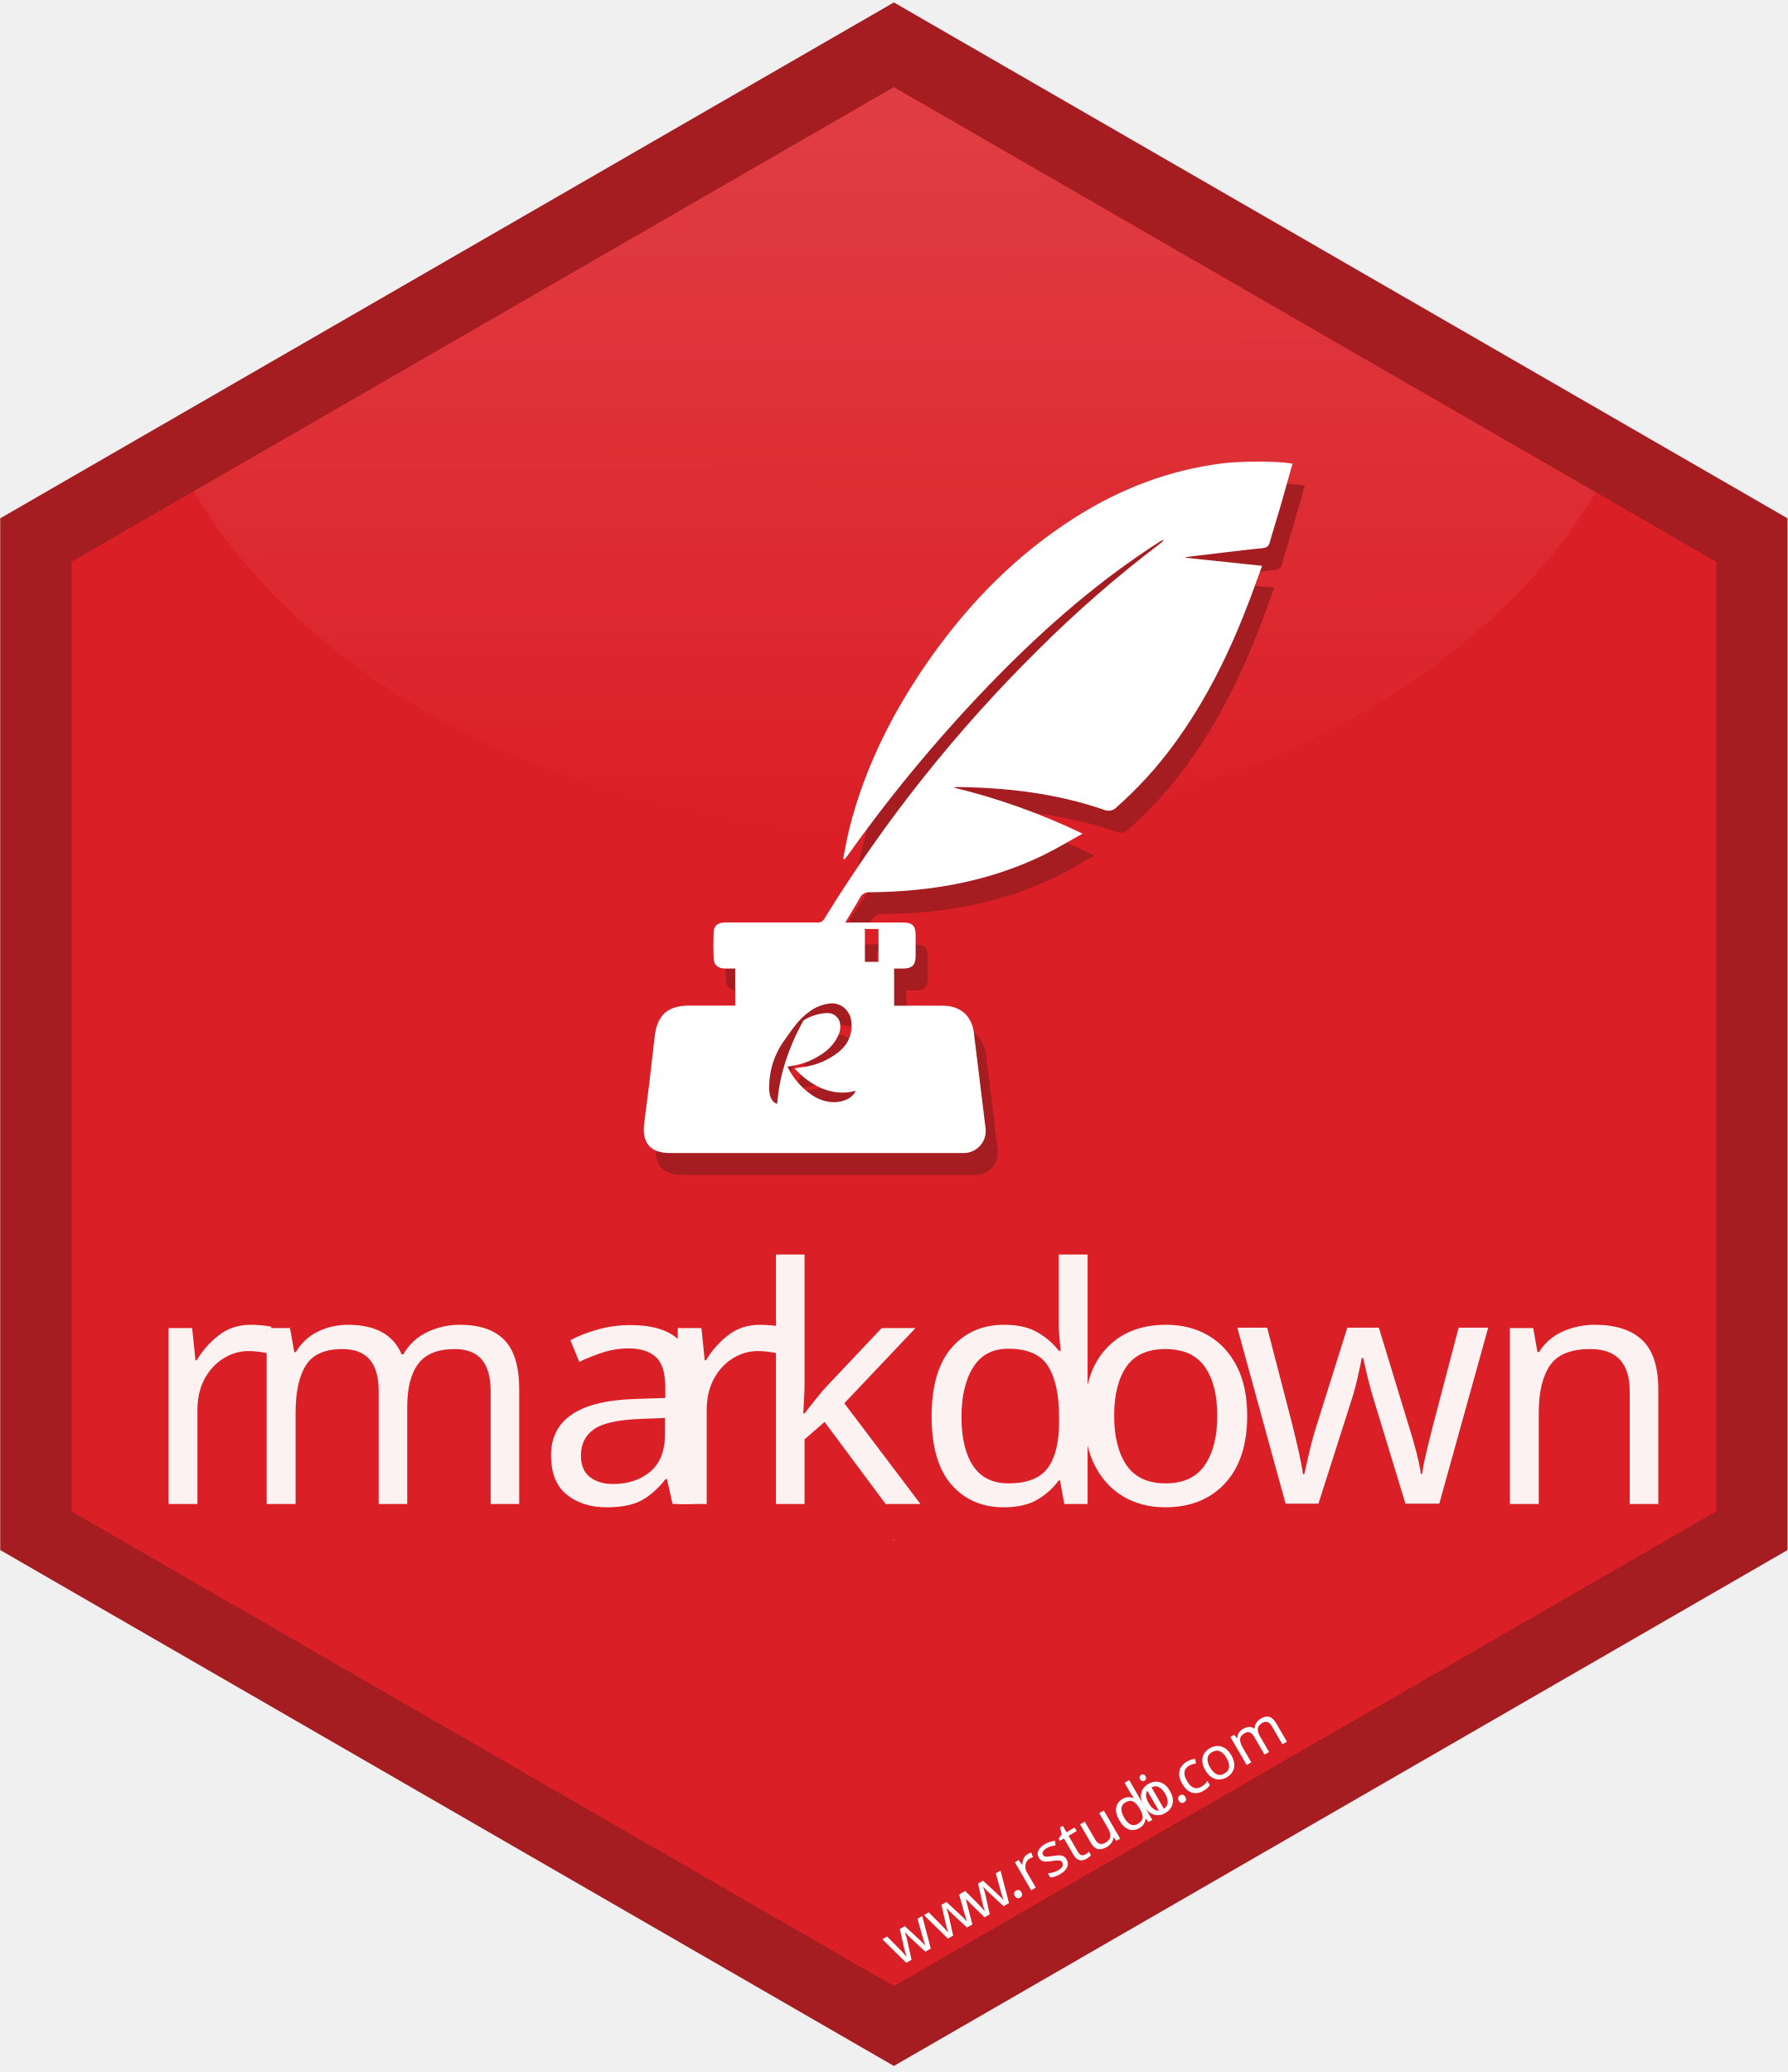
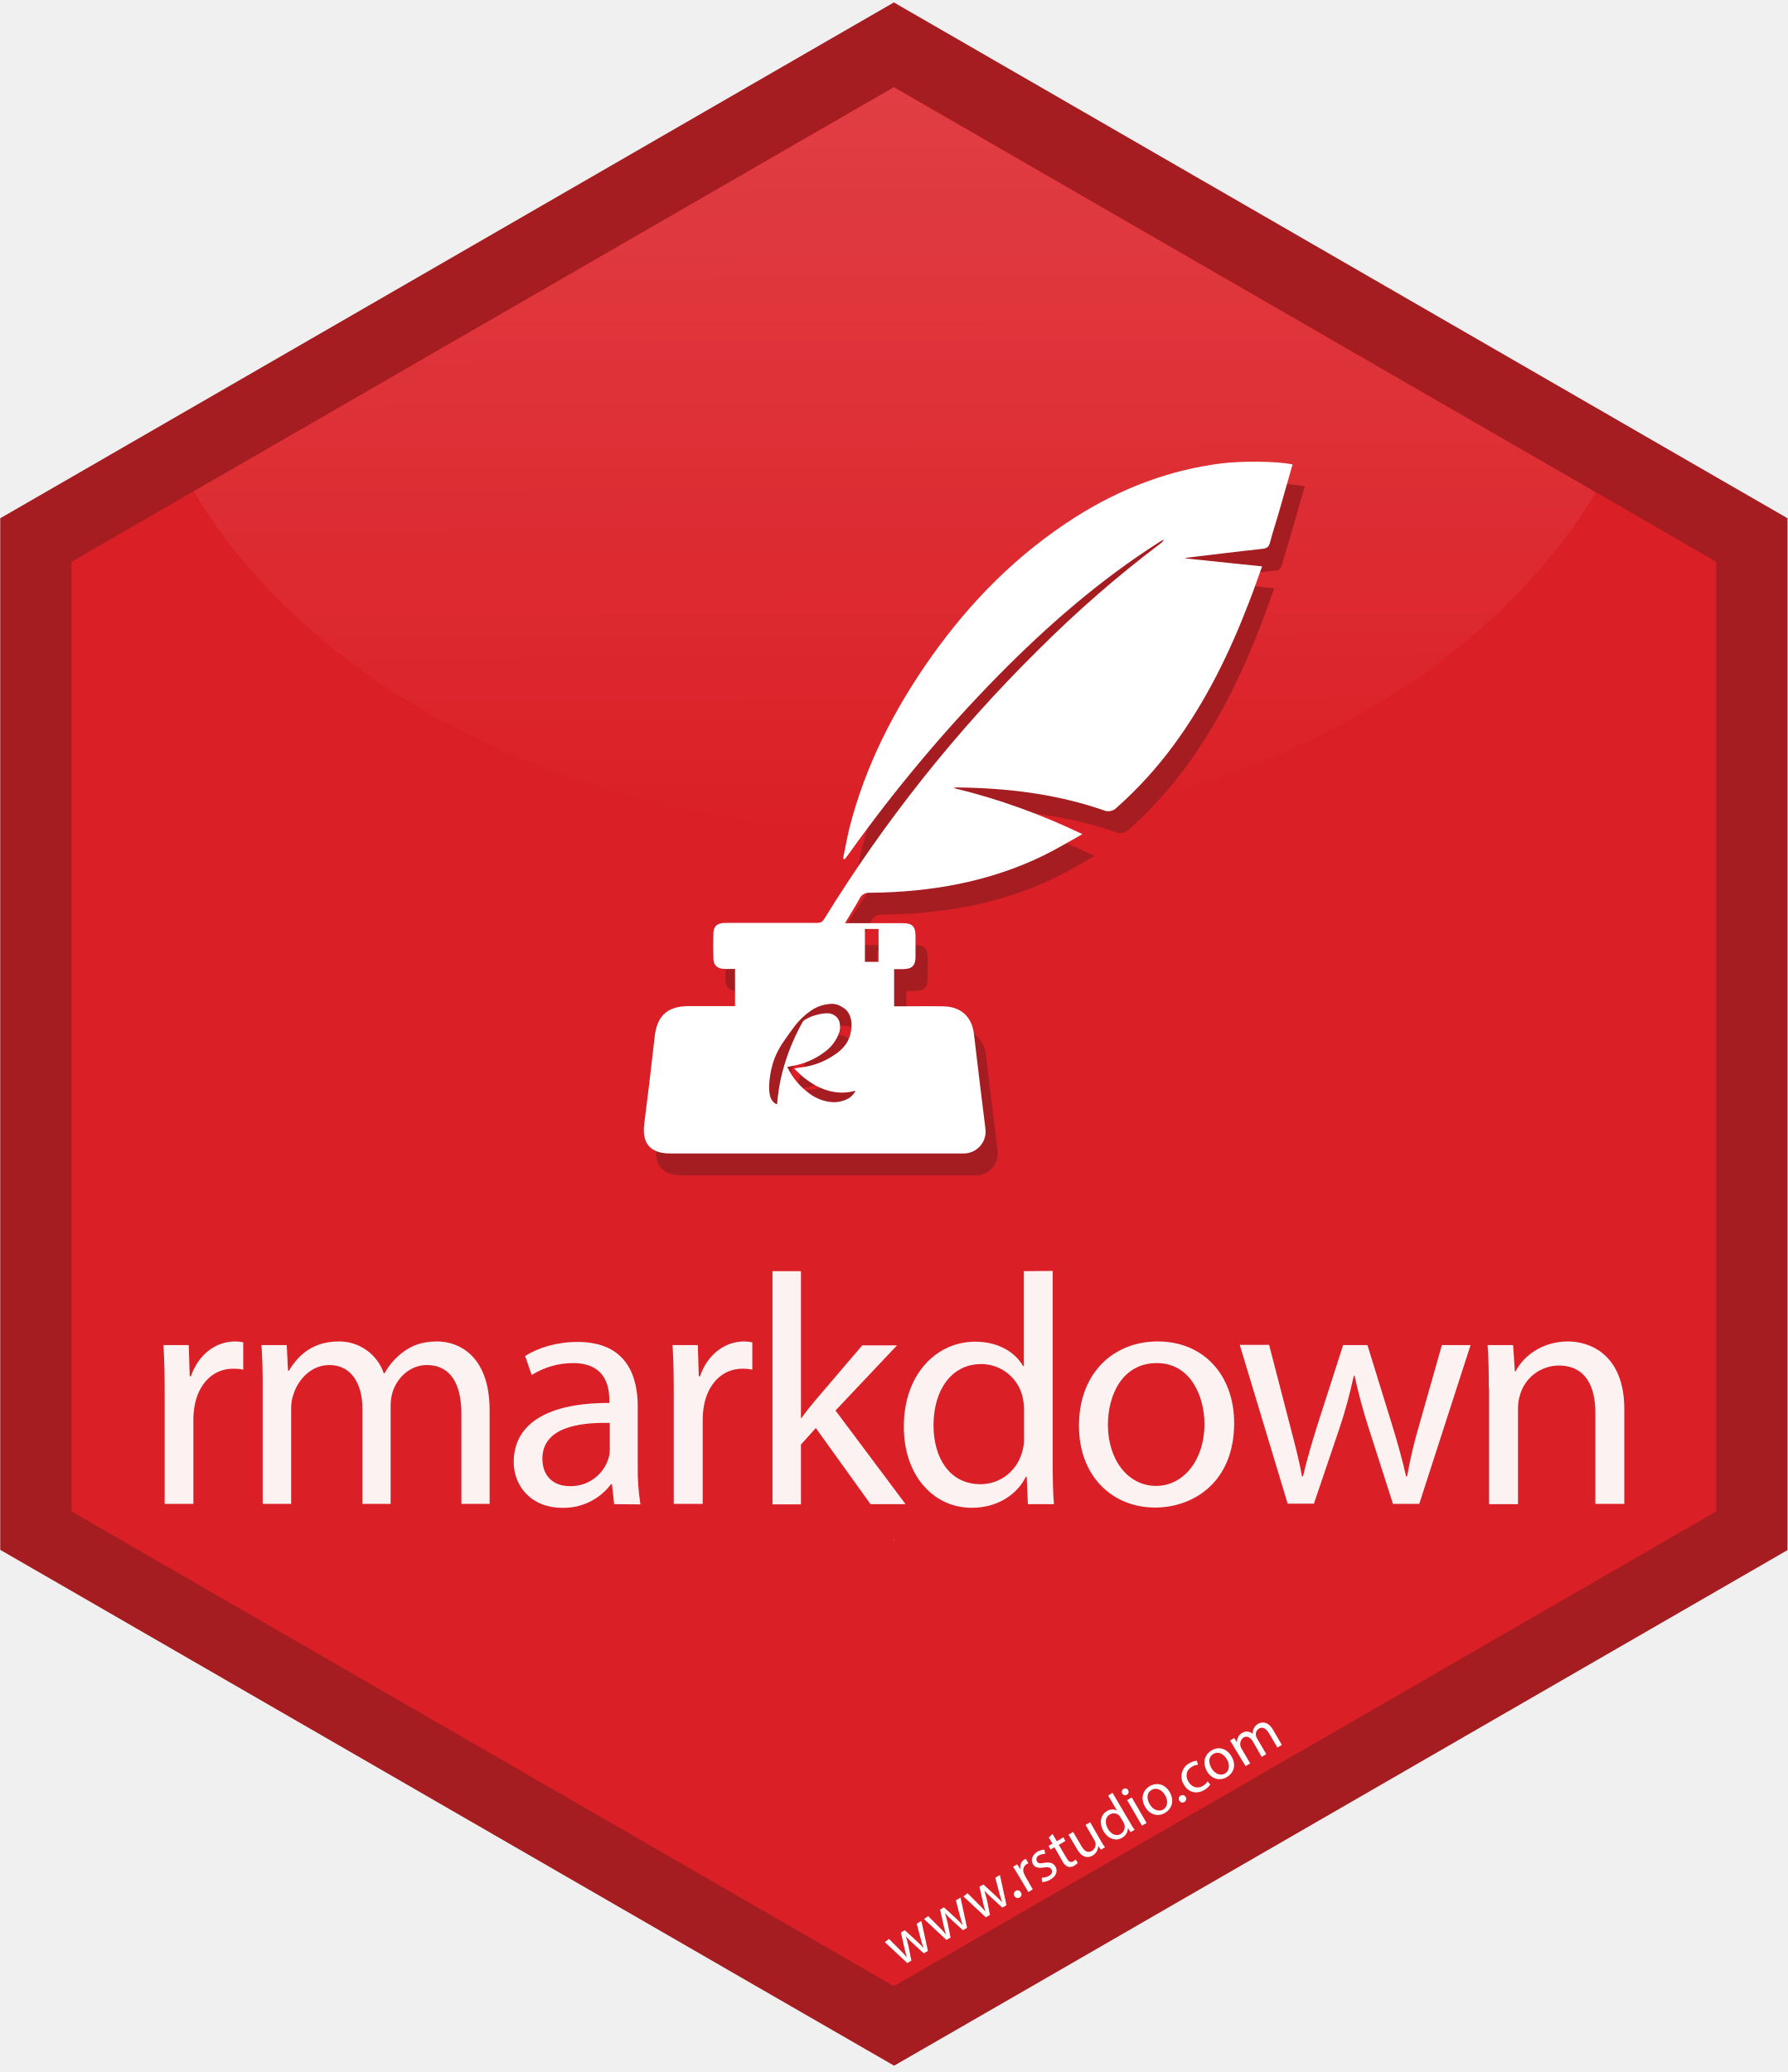
- <svg xmlns="http://www.w3.org/2000/svg" id="Layer_1" data-name="Layer 1" viewBox="0 0 735 852">
-   <defs>
-     <style>.cls-1{fill:#ba6f38;}.cls-2,.cls-21{fill:#de5a27;}.cls-3{clip-path:url(#clip-path);}.cls-4{fill:#db1f26;}.cls-21,.cls-5{opacity:0.25;}.cls-5{fill:url(#linear-gradient);}.cls-6{fill:#a51d21;}.cls-7{fill:#e6b35a;}.cls-8{opacity:0.94;}.cls-9{font-size:135px;letter-spacing:-0.03em;}.cls-13,.cls-14,.cls-9{fill:#fff;}.cls-14,.cls-9{font-family:MyriadPro-Regular, Myriad Pro;}.cls-10{letter-spacing:-0.03em;}.cls-11{letter-spacing:-0.03em;}.cls-12{letter-spacing:-0.04em;}.cls-14{font-size:25px;}.cls-15{letter-spacing:0.01em;}.cls-16{letter-spacing:-0.04em;}.cls-17{letter-spacing:-0.02em;}.cls-18{letter-spacing:-0.01em;}.cls-19{letter-spacing:0em;}.cls-20{clip-path:url(#clip-path-2);}</style>
-     <clipPath id="clip-path">
-       <polygon class="cls-1" points="369.51 7.4 728.21 214.47 728.21 636.62 369.51 845.03 2.79 636.62 2.79 214.47 369.51 7.4" />
-     </clipPath>
-     <linearGradient id="linear-gradient" x1="367.33" y1="-121.12" x2="368.63" y2="342.4" gradientUnits="userSpaceOnUse">
-       <stop offset="0" stop-color="#fff" stop-opacity="0.83" />
-       <stop offset="0.56" stop-color="#fff" stop-opacity="0.37" />
-       <stop offset="1" stop-color="#fff" stop-opacity="0" />
-     </linearGradient>
-     <clipPath id="clip-path-2">
-       <polygon class="cls-2" points="369.51 933.01 728.21 1140.08 728.21 1562.24 369.51 1770.64 2.79 1562.24 2.79 1140.08 35.34 1147.83 367.49 961.44 369.51 933.01" />
-     </clipPath>
-   </defs>
-   <polygon class="cls-1" points="369.51 7.4 728.21 214.47 728.21 636.62 369.51 845.03 2.79 636.62 2.79 214.47 369.51 7.4" />
-   <g class="cls-3">
-     <circle class="cls-4" cx="365.5" cy="437.45" r="442.13" />
-     <ellipse class="cls-5" cx="367.97" cy="107.08" rx="315.24" ry="234.63" />
+ <svg xmlns="http://www.w3.org/2000/svg" version="1.1" id="Layer_1" x="0px" y="0px" viewBox="0 0 735 852" style="enable-background:new 0 0 735 852;" xml:space="preserve">
+   <style type="text/css">
+ 	.st0{fill:#DB1F26;}
+ 	.st1{opacity:0.25;fill:url(#SVGID_1_);enable-background:new    ;}
+ 	.st2{fill:#A51D21;}
+ 	.st3{fill:#E6B35A;}
+ 	.st4{opacity:0.94;}
+ 	.st5{fill:#FFFFFF;}
+ </style>
+   <polygon class="st0" points="715.1,224.7 367.5,24 367.5,24 19.8,224.7 19.8,626.2 367.5,826.9 715.1,626.2 " />
+   <linearGradient id="SVGID_1_" gradientUnits="userSpaceOnUse" x1="366.953" y1="973.12" x2="368.253" y2="509.6" gradientTransform="matrix(1 0 0 -1 0 852)">
+     <stop offset="0" style="stop-color:#FFFFFF;stop-opacity:0.83" />
+     <stop offset="0.56" style="stop-color:#FFFFFF;stop-opacity:0.37" />
+     <stop offset="1" style="stop-color:#FFFFFF;stop-opacity:0" />
+   </linearGradient>
+   <path class="st1" d="M368,341.7c128.5,0,239-57.2,288.1-139.3L367.5,35.8l0,0L79.6,202C128.6,284.3,239.3,341.7,368,341.7z" />
+   <path class="st2" d="M734.9,637.4V213.1l-29.3-16.9L427.8,35.8L367.5,1l-60.3,34.8L29.4,196.2L0.1,213.1v424.2l29.3,16.9  l281.3,162.4l56.9,32.8l56.9-32.8l281.3-162.4L734.9,637.4z M29.4,621.5V231l50.2-29L367.5,35.8l0,0l288.6,166.6l49.5,28.6v390.5  L367.5,816.7L29.4,621.5z" />
+   <path class="st3" d="M367,633.9c0.3-0.3,0.6-0.6,0.9-0.9h-0.3C367.5,633.3,367.3,633.6,367,633.9z" />
+   <g class="st4">
+     <path class="st5" d="M67.7,573.5c0-7.7-0.1-14.3-0.5-20.4h10.4l0.4,12.8h0.5c3-8.8,10.1-14.3,18.1-14.3c1.1,0,2.3,0.1,3.4,0.4v11.2   c-1.3-0.3-2.7-0.4-4.1-0.4c-8.4,0-14.3,6.3-15.9,15.3c-0.3,1.8-0.5,3.7-0.5,5.5v34.8H67.7V573.5z" />
+     <path class="st5" d="M108,570.8c0-6.8-0.1-12.3-0.5-17.7h10.4l0.5,10.5h0.4c3.7-6.2,9.7-12,20.5-12c8.3-0.1,15.8,5.2,18.5,13.1h0.3   c1.8-3.3,4.3-6.2,7.3-8.5c3.9-3,8.2-4.6,14.4-4.6c8.6,0,21.5,5.7,21.5,28.3v38.5h-11.6v-37c0-12.5-4.6-20.1-14.2-20.1   c-6.8,0-12,5-14,10.8c-0.6,1.9-0.9,3.9-0.9,5.9v40.4h-11.6v-39.1c0-10.4-4.6-18-13.6-18c-7.4,0-12.8,5.9-14.7,11.9   c-0.7,1.9-1,3.8-1,5.8v39.4H108V570.8z" />
+     <path class="st5" d="M252.5,618.5l-0.9-8.2h-0.4c-4.7,6.3-12.2,9.9-20,9.7c-13.2,0-20-9.3-20-18.8c0-15.8,14-24.4,39.3-24.3v-1.3   c0-5.4-1.5-15.1-14.9-15.1c-6,0-11.9,1.7-17,4.9l-2.7-7.8c5.4-3.5,13.2-5.8,21.5-5.8c20,0,24.8,13.6,24.8,26.7v24.4   c-0.1,5.2,0.3,10.5,1.1,15.7L252.5,618.5z M250.7,585.1c-13-0.3-27.7,2-27.7,14.7c0,7.7,5.1,11.3,11.2,11.3   c7.1,0.2,13.5-4.2,15.8-10.9c0.4-1.2,0.7-2.5,0.7-3.8L250.7,585.1z" />
+     <path class="st5" d="M277,573.5c0-7.7-0.1-14.3-0.5-20.4h10.4l0.4,12.8h0.5c3-8.8,10.1-14.3,18.1-14.3c1.1,0,2.3,0.1,3.4,0.4v11.2   c-1.3-0.3-2.7-0.4-4-0.4c-8.4,0-14.3,6.3-15.9,15.3c-0.3,1.8-0.5,3.7-0.5,5.5v34.8H277V573.5z" />
+     <path class="st5" d="M329.2,583.1h0.3c1.6-2.3,3.9-5.1,5.8-7.4l19.2-22.5h14.3L343.5,580l28.8,38.5h-14.4l-22.5-31.3l-6.1,6.8v24.6   h-11.7v-95.9h11.7V583.1z" />
+     <path class="st5" d="M432.8,522.6v79c0,5.8,0.1,12.4,0.5,16.9h-10.7l-0.5-11.3h-0.3c-3.6,7.3-11.6,12.8-22.3,12.8   c-15.8,0-27.9-13.4-27.9-33.2c-0.1-21.7,13.4-35.1,29.3-35.1c10,0,16.7,4.7,19.7,10h0.3v-39L432.8,522.6z M421,579.7   c0-1.7-0.2-3.4-0.5-5c-1.8-8.1-8.9-13.8-17.1-13.8c-12.3,0-19.6,10.8-19.6,25.2c0,13.2,6.5,24.2,19.3,24.2c8,0,15.3-5.3,17.4-14.2   c0.4-1.7,0.6-3.4,0.5-5.1V579.7z" />
+     <path class="st5" d="M507.4,585.2c0,24.2-16.7,34.7-32.5,34.7c-17.7,0-31.3-13-31.3-33.6c0-21.9,14.3-34.7,32.4-34.7   C494.7,551.6,507.4,565.3,507.4,585.2z M455.5,585.9c0,14.3,8.2,25.1,19.8,25.1c11.3,0,19.9-10.7,19.9-25.4   c0-11.1-5.5-25.1-19.6-25.1S455.5,573.5,455.5,585.9z" />
+     <path class="st5" d="M521.8,553.1l8.6,33.2c1.9,7.3,3.7,14,4.9,20.8h0.4c1.5-6.6,3.6-13.6,5.8-20.7l10.7-33.3h10l10.1,32.7   c2.4,7.8,4.3,14.7,5.8,21.3h0.4c1.3-7.2,2.9-14.2,5-21.2l9.3-32.8h11.8l-21.1,65.3h-10.8l-10-31.2c-2.3-7.1-4.2-14.2-5.8-21.5h-0.3   c-1.6,7.3-3.5,14.5-5.9,21.6l-10.5,31h-10.8l-19.7-65.3H521.8z" />
+     <path class="st5" d="M612.1,570.8c0-6.8-0.1-12.3-0.5-17.7h10.5l0.7,10.8h0.3c3.2-6.2,10.8-12.3,21.6-12.3c9,0,23.1,5.4,23.1,27.8   v39h-11.9v-37.6c0-10.5-3.9-19.3-15.1-19.3c-7.4,0.1-13.9,5-15.9,12.2c-0.6,1.8-0.8,3.7-0.8,5.5v39.3h-11.9V570.8z" />
  </g>
-   <path class="cls-6" d="M705.61,196.21,427.81,35.82,367.5,1,307.19,35.82,29.37,196.22.09,213.13V637.38l29.28,16.91,281.28,162.4,56.85,32.82,56.85-32.82L705.61,654.3l29.3-16.92V213.13Zm0,425.26L367.49,816.68,29.37,621.47V231L367.49,35.82h0L705.61,231Z" />
-   <path class="cls-7" d="M367,633.9c.29-.29.6-.59.93-.89h-.26Z" />
-   <g class="cls-8">
-     <text class="cls-9" transform="translate(57.81 618.45)">r<tspan class="cls-10" x="40.36" y="0">ma</tspan>
-       <tspan x="209.38" y="0">r</tspan>
-       <tspan class="cls-11" x="249.75" y="0">kd</tspan>
-       <tspan class="cls-12" x="380.56" y="0">o</tspan>
-       <tspan class="cls-11" x="449.41" y="0">wn</tspan>
-     </text>
-   </g>
-   <path class="cls-6" d="M507.52,199.54c-21.8,2.74-41.79,10.4-60.29,22.1C423.43,236.7,404,256.31,387.8,279.2c-15.22,21.52-27.09,44.7-33.57,70.41-1,4.12-1.74,8.32-2.59,12.48l.66.23c.63-.83,1.28-1.65,1.89-2.5a609.48,609.48,0,0,1,61.29-73.1c20.24-20.54,41.89-39.38,66.26-54.94.55-.35,1.14-.63,1.71-.95a3.69,3.69,0,0,1-1.35,1.59,487.82,487.82,0,0,0-50.35,43.85,589,589,0,0,0-87.87,110.59,3,3,0,0,1-3.08,1.46q-18.7,0-37.41,0c-3.35,0-4.91,1.27-5,4.22-.13,3.49-.12,7,0,10.47.09,2.65,1.63,4.09,4.28,4.23,1.48.08,3,0,4.6,0v15.26H288.37c-9.05,0-13.26,4-14.25,13.09q-1.93,17.59-4.24,35.13c-1.07,8.2,2.4,12.41,10.63,12.41H399.21c.75,0,1.5,0,2.24,0a9.07,9.07,0,0,0,8.7-10.55q-2.37-19.42-4.75-38.83c-.86-7-5.44-11.11-12.61-11.2-5.82-.08-11.64,0-17.46,0h-2.73V407.27c1.33,0,2.49,0,3.65,0,3.72,0,5.16-1.44,5.19-5.09q0-4.36,0-8.73c0-3.73-1.36-5.1-5.12-5.12-6.65,0-13.3,0-20,0H352.5c2.21-3.7,4.2-6.84,6-10.08a4.1,4.1,0,0,1,4.1-2.36c25-.2,49.25-4.39,71.92-15.53,5.13-2.52,10-5.51,15.57-8.56a266.94,266.94,0,0,0-53.14-19c.9-.12,1.14-.18,1.38-.18,20.63.24,40.94,2.58,60.55,9.36a4.66,4.66,0,0,0,5.29-1.14,163.69,163.69,0,0,0,23.46-25.76c13.28-18.08,23-38,30.95-58.91,1.77-4.63,3.4-9.3,5.3-14.51l-31.69-3.34a4.51,4.51,0,0,1,1-.33c10.22-1.22,20.43-2.52,30.67-3.57,1.89-.19,2.72-.72,3.21-2.52,1.25-4.56,2.74-9.05,4.05-13.6,1.79-6.19,3.51-12.41,5.27-18.64C529.82,198.49,515.1,198.58,507.52,199.54ZM360.59,391h5.59v13.51h-5.59Zm-5.88,36.48a12.66,12.66,0,0,1,.34,4.41,13,13,0,0,1-2.4,6.73,17.47,17.47,0,0,1-4.25,4,29.46,29.46,0,0,1-11.9,4.95c-1.62.29-3.27.47-4.9.7,0,0,0,0,0,0a34.06,34.06,0,0,0,9.11,7.21A23.26,23.26,0,0,0,348,458a20.41,20.41,0,0,0,8.43-.37,2.63,2.63,0,0,1,.3,0l.08.08c-.3.43-.56.88-.89,1.29a8.31,8.31,0,0,1-3.78,2.49,12.93,12.93,0,0,1-5.84.64,16.94,16.94,0,0,1-8.45-3.55A29.57,29.57,0,0,1,329,448.1l-.2-.41s0,0,0-.1l1.59-.26a30.14,30.14,0,0,0,14.11-6.06,17.66,17.66,0,0,0,5.52-7.41,7.82,7.82,0,0,0,.18-4.82,5.27,5.27,0,0,0-4.07-3.42,13.24,13.24,0,0,0-3.93.27,18.94,18.94,0,0,0-6.32,2.36,2,2,0,0,0-.78.8,92.65,92.65,0,0,0-7.32,17,74.16,74.16,0,0,0-2.53,10.66c-.31,2-.49,4-.73,6,0,.06,0,.11,0,.21a3.61,3.61,0,0,1-1.43-.82,5.47,5.47,0,0,1-1.59-3,14.26,14.26,0,0,1-.28-3.49,34.05,34.05,0,0,1,1.49-9.36,32.61,32.61,0,0,1,4.64-9.28c1.53-2.15,3-4.32,4.66-6.41a27.7,27.7,0,0,1,6.23-5.91,16.75,16.75,0,0,1,7.37-2.93,7.78,7.78,0,0,1,5.91,1.26A8.43,8.43,0,0,1,354.71,427.51Z" />
-   <path class="cls-13" d="M502.52,190.54c-21.8,2.74-41.79,10.4-60.29,22.1C418.43,227.7,399,247.31,382.8,270.2c-15.22,21.52-27.09,44.7-33.57,70.41-1,4.12-1.74,8.32-2.59,12.48l.66.23c.63-.83,1.28-1.65,1.89-2.5a609.48,609.48,0,0,1,61.29-73.1c20.24-20.54,41.89-39.38,66.26-54.94.55-.35,1.14-.63,1.71-.95a3.69,3.69,0,0,1-1.35,1.59,487.82,487.82,0,0,0-50.35,43.85,589,589,0,0,0-87.87,110.59,3,3,0,0,1-3.08,1.46q-18.7,0-37.41,0c-3.35,0-4.91,1.27-5,4.22-.13,3.49-.12,7,0,10.47.09,2.65,1.63,4.09,4.28,4.23,1.48.08,3,0,4.6,0v15.26H283.37c-9.05,0-13.26,4-14.25,13.09q-1.93,17.59-4.24,35.13c-1.07,8.2,2.4,12.41,10.63,12.41H394.21c.75,0,1.5,0,2.24,0a9.07,9.07,0,0,0,8.7-10.55q-2.37-19.42-4.75-38.83c-.86-7-5.44-11.11-12.61-11.2-5.82-.08-11.64,0-17.46,0h-2.73V398.27c1.33,0,2.49,0,3.65,0,3.72,0,5.16-1.44,5.19-5.09q0-4.36,0-8.73c0-3.73-1.36-5.1-5.12-5.12-6.65,0-13.3,0-20,0H347.5c2.21-3.7,4.2-6.84,6-10.08a4.1,4.1,0,0,1,4.1-2.36c25-.2,49.25-4.39,71.92-15.53,5.13-2.52,10-5.51,15.57-8.56a266.94,266.94,0,0,0-53.14-19c.9-.12,1.14-.18,1.38-.18,20.63.24,40.94,2.58,60.55,9.36a4.66,4.66,0,0,0,5.29-1.14,163.69,163.69,0,0,0,23.46-25.76c13.28-18.08,23-38,30.95-58.91,1.77-4.63,3.4-9.3,5.3-14.51l-31.69-3.34a4.51,4.51,0,0,1,1-.33c10.22-1.22,20.43-2.52,30.67-3.57,1.89-.19,2.72-.72,3.21-2.52,1.25-4.56,2.74-9.05,4.05-13.6,1.79-6.19,3.51-12.41,5.27-18.64C524.82,189.49,510.1,189.58,502.52,190.54ZM355.59,382h5.59v13.51h-5.59Zm-5.88,36.48a12.66,12.66,0,0,1,.34,4.41,13,13,0,0,1-2.4,6.73,17.47,17.47,0,0,1-4.25,4,29.46,29.46,0,0,1-11.9,4.95c-1.62.29-3.27.47-4.9.7,0,0,0,0,0,0a34.06,34.06,0,0,0,9.11,7.21A23.26,23.26,0,0,0,343,449a20.41,20.41,0,0,0,8.43-.37,2.63,2.63,0,0,1,.3,0l.08.08c-.3.43-.56.88-.89,1.29a8.31,8.31,0,0,1-3.78,2.49,12.93,12.93,0,0,1-5.84.64,16.94,16.94,0,0,1-8.45-3.55A29.57,29.57,0,0,1,324,439.1l-.2-.41s0,0,0-.1l1.59-.26a30.14,30.14,0,0,0,14.11-6.06,17.66,17.66,0,0,0,5.52-7.41,7.82,7.82,0,0,0,.18-4.82,5.27,5.27,0,0,0-4.07-3.42,13.24,13.24,0,0,0-3.93.27,18.94,18.94,0,0,0-6.32,2.36,2,2,0,0,0-.78.8,92.65,92.65,0,0,0-7.32,17,74.16,74.16,0,0,0-2.53,10.66c-.31,2-.49,4-.73,6,0,.06,0,.11,0,.21a3.61,3.61,0,0,1-1.43-.82,5.47,5.47,0,0,1-1.59-3,14.26,14.26,0,0,1-.28-3.49,34.05,34.05,0,0,1,1.49-9.36,32.61,32.61,0,0,1,4.64-9.28c1.53-2.15,3-4.32,4.66-6.41a27.7,27.7,0,0,1,6.23-5.91,16.75,16.75,0,0,1,7.37-2.93,7.78,7.78,0,0,1,5.91,1.26A8.43,8.43,0,0,1,349.71,418.51Z" />
-   <text class="cls-14" transform="matrix(0.86, -0.5, 0.5, 0.86, 369.22, 809.1)">
-     <tspan class="cls-15">ww</tspan>
-     <tspan class="cls-16" x="37.4" y="0">w</tspan>
-     <tspan x="54.82" y="0">.rstudi</tspan>
-     <tspan class="cls-17" x="120.07" y="0">o</tspan>
-     <tspan x="133.2" y="0">.</tspan>
-     <tspan class="cls-18" x="138.37" y="0">c</tspan>
-     <tspan class="cls-19" x="149.42" y="0">om</tspan>
-   </text>
-   <polygon class="cls-2" points="369.51 933.01 728.21 1140.08 728.21 1562.24 369.51 1770.64 2.79 1562.24 2.79 1140.08 35.34 1147.83 367.49 961.44 369.51 933.01" />
-   <g class="cls-20">
-     <ellipse class="cls-21" cx="366.89" cy="1031.42" rx="315.24" ry="234.63" />
-   </g>
+   <path class="st2" d="M507.5,199.5c-21.8,2.7-41.8,10.4-60.3,22.1c-23.8,15.1-43.2,34.7-59.4,57.6c-15.2,21.5-27.1,44.7-33.6,70.4  c-1,4.1-1.7,8.3-2.6,12.5l0.7,0.2c0.6-0.8,1.3-1.6,1.9-2.5c18.5-25.9,39-50.4,61.3-73.1c20.2-20.5,41.9-39.4,66.3-54.9  c0.5-0.4,1.1-0.6,1.7-0.9c-0.3,0.6-0.8,1.2-1.4,1.6c-17.8,13.4-34.6,28.1-50.4,43.9c-33.6,33.2-63.1,70.3-87.9,110.6  c-0.8,1.3-1.8,1.5-3.1,1.5c-12.5,0-24.9,0-37.4,0c-3.4,0-4.9,1.3-5,4.2c-0.1,3.5-0.1,7,0,10.5c0.1,2.7,1.6,4.1,4.3,4.2  c1.5,0.1,3,0,4.6,0v15.3h-18.9c-9,0-13.3,4-14.2,13.1c-1.3,11.7-2.7,23.4-4.2,35.1c-1.1,8.2,2.4,12.4,10.6,12.4h118.7  c0.8,0,1.5,0,2.2,0c5-0.1,9-4.3,8.8-9.3c0-0.4-0.1-0.8-0.1-1.2c-1.6-12.9-3.2-25.9-4.7-38.8c-0.9-7-5.4-11.1-12.6-11.2  c-5.8-0.1-11.6,0-17.5,0h-2.7v-15.3h3.6c3.7,0,5.2-1.4,5.2-5.1c0-2.9,0-5.8,0-8.7c0-3.7-1.4-5.1-5.1-5.1c-6.6,0-13.3,0-20,0h-3.9  c2.2-3.7,4.2-6.8,6-10.1c0.7-1.6,2.4-2.5,4.1-2.4c25-0.2,49.3-4.4,71.9-15.5c5.1-2.5,10-5.5,15.6-8.6c-17-8.2-34.8-14.6-53.1-19  c0.9-0.1,1.1-0.2,1.4-0.2c20.6,0.2,40.9,2.6,60.5,9.4c1.8,0.8,4,0.3,5.3-1.1c8.7-7.7,16.6-16.4,23.5-25.8c13.3-18.1,23-38,31-58.9  c1.8-4.6,3.4-9.3,5.3-14.5l-31.7-3.3c0.3-0.1,0.7-0.3,1-0.3c10.2-1.2,20.4-2.5,30.7-3.6c1.9-0.2,2.7-0.7,3.2-2.5  c1.2-4.6,2.7-9,4-13.6c1.8-6.2,3.5-12.4,5.3-18.6C529.8,198.5,515.1,198.6,507.5,199.5z M360.6,391h5.6v13.5h-5.6V391z M354.7,427.5  c0.4,1.4,0.5,2.9,0.3,4.4c-0.2,2.4-1,4.8-2.4,6.7c-1.2,1.6-2.6,2.9-4.3,4c-3.6,2.5-7.6,4.2-11.9,5c-1.6,0.3-3.3,0.5-4.9,0.7l0,0  c2.6,2.9,5.7,5.3,9.1,7.2c2.3,1.2,4.7,2.1,7.3,2.5c2.8,0.5,5.7,0.3,8.4-0.4c0.1,0,0.2,0,0.3,0l0.1,0.1c-0.3,0.4-0.6,0.9-0.9,1.3  c-1,1.2-2.3,2-3.8,2.5c-1.9,0.7-3.9,0.9-5.8,0.6c-3.1-0.4-6-1.6-8.5-3.5c-3.7-2.7-6.8-6.3-8.8-10.4c-0.1-0.1-0.1-0.3-0.2-0.4  s0,0,0-0.1l1.6-0.3c5.1-0.8,10-2.9,14.1-6.1c2.5-1.9,4.4-4.5,5.5-7.4c0.6-1.5,0.6-3.2,0.2-4.8c-0.6-1.8-2.2-3.1-4.1-3.4  c-1.3-0.1-2.6,0-3.9,0.3c-2.2,0.4-4.4,1.2-6.3,2.4c-0.3,0.2-0.6,0.5-0.8,0.8c-3,5.4-5.5,11.1-7.3,17c-1.1,3.5-1.9,7-2.5,10.7  c-0.3,2-0.5,4-0.7,6v0.2c-0.5-0.2-1-0.4-1.4-0.8c-0.8-0.8-1.4-1.9-1.6-3c-0.2-1.1-0.3-2.3-0.3-3.5c0.1-3.2,0.6-6.3,1.5-9.4  c1-3.3,2.6-6.5,4.6-9.3c1.5-2.2,3-4.3,4.6-6.4c1.8-2.3,3.9-4.3,6.2-5.9c2.2-1.6,4.7-2.6,7.4-2.9c2.1-0.4,4.2,0.1,5.9,1.3  C353.1,424.1,354.2,425.7,354.7,427.5L354.7,427.5z" />
+   <path class="st5" d="M502.5,190.5c-21.8,2.7-41.8,10.4-60.3,22.1c-23.8,15.1-43.2,34.7-59.4,57.6c-15.2,21.5-27.1,44.7-33.6,70.4  c-1,4.1-1.7,8.3-2.6,12.5l0.7,0.2c0.6-0.8,1.3-1.6,1.9-2.5c18.5-25.9,39-50.4,61.3-73.1c20.2-20.5,41.9-39.4,66.3-54.9  c0.5-0.4,1.1-0.6,1.7-0.9c-0.3,0.6-0.8,1.2-1.4,1.6c-17.8,13.4-34.6,28.1-50.4,43.9c-33.6,33.2-63.1,70.3-87.9,110.6  c-0.8,1.3-1.8,1.5-3.1,1.5c-12.5,0-24.9,0-37.4,0c-3.4,0-4.9,1.3-5,4.2c-0.1,3.5-0.1,7,0,10.5c0.1,2.7,1.6,4.1,4.3,4.2  c1.5,0.1,3,0,4.6,0v15.3h-18.9c-9,0-13.3,4-14.2,13.1c-1.3,11.7-2.7,23.4-4.2,35.1c-1.1,8.2,2.4,12.4,10.6,12.4h118.7  c0.8,0,1.5,0,2.2,0c5-0.1,9-4.3,8.8-9.3c0-0.4-0.1-0.8-0.1-1.2c-1.6-12.9-3.2-25.9-4.7-38.8c-0.9-7-5.4-11.1-12.6-11.2  c-5.8-0.1-11.6,0-17.5,0h-2.7v-15.3h3.6c3.7,0,5.2-1.4,5.2-5.1c0-2.9,0-5.8,0-8.7c0-3.7-1.4-5.1-5.1-5.1c-6.6,0-13.3,0-20,0h-3.9  c2.2-3.7,4.2-6.8,6-10.1c0.7-1.6,2.4-2.5,4.1-2.4c25-0.2,49.3-4.4,71.9-15.5c5.1-2.5,10-5.5,15.6-8.6c-17-8.2-34.8-14.6-53.1-19  c0.9-0.1,1.1-0.2,1.4-0.2c20.6,0.2,40.9,2.6,60.5,9.4c1.8,0.8,4,0.3,5.3-1.1c8.7-7.7,16.6-16.4,23.5-25.8c13.3-18.1,23-38,31-58.9  c1.8-4.6,3.4-9.3,5.3-14.5l-31.7-3.3c0.3-0.1,0.7-0.3,1-0.3c10.2-1.2,20.4-2.5,30.7-3.6c1.9-0.2,2.7-0.7,3.2-2.5  c1.2-4.6,2.7-9,4-13.6c1.8-6.2,3.5-12.4,5.3-18.6C524.8,189.5,510.1,189.6,502.5,190.5z M355.6,382h5.6v13.5h-5.6V382z M349.7,418.5  c0.4,1.4,0.5,2.9,0.3,4.4c-0.2,2.4-1,4.8-2.4,6.7c-1.2,1.6-2.6,2.9-4.3,4c-3.6,2.5-7.6,4.2-11.9,5c-1.6,0.3-3.3,0.5-4.9,0.7l0,0  c2.6,2.9,5.7,5.3,9.1,7.2c2.3,1.2,4.7,2.1,7.3,2.5c2.8,0.5,5.7,0.3,8.4-0.4c0.1,0,0.2,0,0.3,0l0.1,0.1c-0.3,0.4-0.6,0.9-0.9,1.3  c-1,1.2-2.3,2-3.8,2.5c-1.9,0.7-3.9,0.9-5.8,0.6c-3.1-0.4-6-1.6-8.5-3.5c-3.7-2.7-6.8-6.3-8.8-10.4c-0.1-0.1-0.1-0.3-0.2-0.4  s0,0,0-0.1l1.6-0.3c5.1-0.8,10-2.9,14.1-6.1c2.5-1.9,4.4-4.5,5.5-7.4c0.6-1.5,0.6-3.2,0.2-4.8c-0.6-1.8-2.2-3.1-4.1-3.4  c-1.3-0.1-2.6,0-3.9,0.3c-2.2,0.4-4.4,1.2-6.3,2.4c-0.3,0.2-0.6,0.5-0.8,0.8c-3,5.4-5.5,11.1-7.3,17c-1.1,3.5-1.9,7-2.5,10.7  c-0.3,2-0.5,4-0.7,6v0.2c-0.5-0.2-1-0.4-1.4-0.8c-0.8-0.8-1.4-1.9-1.6-3c-0.2-1.1-0.3-2.3-0.3-3.5c0.1-3.2,0.6-6.3,1.5-9.4  c1-3.3,2.6-6.5,4.6-9.3c1.5-2.2,3-4.3,4.6-6.4c1.8-2.3,3.9-4.3,6.2-5.9c2.2-1.6,4.7-2.6,7.4-2.9c2.1-0.4,4.2,0.1,5.9,1.3  C348.1,415.1,349.2,416.7,349.7,418.5L349.7,418.5z" />
+   <path class="st5" d="M365.5,797.3l4.5,4.5c1,1,1.9,1.9,2.7,2.9h0.1c-0.4-1.2-0.7-2.5-1-3.8l-1.4-6.3l1.6-0.9l4.7,4.3  c1.1,1,2.1,2,2.9,2.9h0.1c-0.5-1.3-0.9-2.5-1.2-3.8l-1.6-6.1l1.9-1.1l2.7,12.3l-1.7,1l-4.5-4.1c-1-0.9-2-1.9-2.9-2.9l0,0  c0.4,1.3,0.8,2.6,1.1,4l1.2,6l-1.7,1l-9.2-8.6L365.5,797.3z" />
+   <path class="st5" d="M381.6,787.9l4.5,4.5c1,1,1.9,1.9,2.7,2.9h0.1c-0.4-1.2-0.7-2.5-1-3.8l-1.4-6.3l1.6-0.9l4.7,4.3  c1.1,1,2.1,2,2.9,2.9h0.1c-0.5-1.3-0.8-2.6-1.2-3.9l-1.6-6.2l1.9-1.1l2.7,12.4l-1.7,1l-4.5-4.1c-1-0.9-2-1.9-2.9-2.9h0  c0.4,1.3,0.8,2.6,1.1,4l1.2,6l-1.7,1l-9.2-8.6L381.6,787.9z" />
+   <path class="st5" d="M397.8,778.5l4.5,4.5c1,1,1.9,1.9,2.7,2.9h0.1c-0.4-1.2-0.7-2.5-1-3.8l-1.4-6.3l1.6-0.9l4.7,4.3  c1.1,1,2.1,2,2.9,2.9h0.1c-0.5-1.3-0.8-2.6-1.2-3.9l-1.6-6.1l1.9-1.1l2.7,12.4l-1.7,1l-4.5-4.1c-1-0.9-2-1.9-2.9-2.9l0,0  c0.4,1.3,0.8,2.6,1.1,4l1.2,6l-1.7,1l-9.2-8.6L397.8,778.5z" />
+   <path class="st5" d="M417.1,779.7c-0.5-0.7-0.3-1.6,0.4-2.1c0,0,0.1,0,0.1-0.1c0.7-0.4,1.6-0.2,2,0.5c0,0,0,0.1,0.1,0.1  c0.5,0.7,0.3,1.6-0.4,2.1s-1.6,0.3-2.1-0.4C417.1,779.8,417.1,779.8,417.1,779.7z" />
+   <path class="st5" d="M418.5,770.8c-0.7-1.2-1.4-2.3-2-3.2l1.7-1l1.3,2h0.1c-0.4-1.5,0.2-3.2,1.6-4c0.2-0.1,0.4-0.2,0.6-0.2l1,1.8  c-0.2,0.1-0.5,0.2-0.7,0.3c-1.3,0.8-1.8,2.5-1.1,3.9c0.1,0.3,0.3,0.6,0.4,0.9l3.2,5.6l-1.8,1.1L418.5,770.8z" />
+   <path class="st5" d="M428.3,772.1c1,0,2-0.2,2.9-0.7c1.4-0.8,1.6-1.9,1.1-2.7s-1.4-1.1-3.1-0.8c-2.3,0.4-3.8-0.1-4.5-1.3  c-1-1.7-0.4-3.8,1.8-5.2c0.9-0.5,1.9-0.8,2.9-0.8l0.3,1.7c-0.9,0-1.7,0.2-2.5,0.6c-0.9,0.4-1.3,1.4-1,2.3c0,0.1,0,0.1,0.1,0.2  c0.5,0.9,1.4,0.9,3,0.6c2.2-0.4,3.7,0,4.6,1.5c1.1,1.8,0.4,4-2.1,5.4c-1,0.6-2.2,1-3.4,1L428.3,772.1z" />
+   <path class="st5" d="M432.7,754.1l1.8,3l2.7-1.6l0.8,1.5l-2.7,1.6l3.3,5.6c0.8,1.3,1.5,1.8,2.6,1.2c0.4-0.2,0.7-0.5,1-0.8l0.9,1.4  c-0.4,0.5-1,0.9-1.5,1.2c-0.7,0.5-1.7,0.6-2.5,0.4c-1-0.4-1.9-1.3-2.3-2.3l-3.3-5.7l-1.6,0.9l-0.8-1.5l1.6-0.9l-1.5-2.5L432.7,754.1  z" />
+   <path class="st5" d="M452.5,756.8c0.6,1.1,1.2,2,1.8,2.8l-1.7,1l-1.1-1.6l0,0c0,1.7-0.9,3.2-2.3,4c-1.6,1-4.1,1.2-6.3-2.5l-3.6-6.1  l1.9-1.1l3.4,5.8c1.2,2,2.5,3,4.3,2c1.1-0.7,1.7-1.9,1.5-3.2c-0.1-0.4-0.2-0.7-0.4-1.1l-3.7-6.4l1.9-1.1L452.5,756.8z" />
+   <path class="st5" d="M457.4,737.2l7.4,12.6c0.5,0.9,1.2,2,1.7,2.6l-1.7,1l-1.1-1.8l0,0c0.1,1.7-0.9,3.3-2.4,4.1  c-2.5,1.5-5.7,0.5-7.6-2.7c-2-3.5-1.1-6.9,1.4-8.3c1.2-0.8,2.8-0.9,4.1-0.2h0l-3.6-6.2L457.4,737.2z M460.8,747.5  c-0.2-0.3-0.3-0.5-0.5-0.8c-1-1.1-2.7-1.4-4-0.6c-2,1.1-2.1,3.5-0.8,5.9c1.2,2.1,3.3,3.3,5.3,2.1c1.6-1,2.1-3.1,1.1-4.8L460.8,747.5  z" />
+   <path class="st5" d="M463.8,736.1c0.4,0.7,0.2,1.5-0.5,1.9s-1.5,0.2-1.9-0.5l0,0c-0.4-0.6-0.2-1.5,0.5-1.9c0,0,0,0,0,0  C462.6,735.2,463.4,735.4,463.8,736.1C463.8,736,463.8,736,463.8,736.1z M469.5,750.7l-6.1-10.5l1.9-1.1l6.1,10.5L469.5,750.7z" />
+   <path class="st5" d="M480.9,736.9c2.2,3.9,0.6,7.1-2,8.6c-2.8,1.6-6.2,0.8-8.1-2.5c-2-3.5-1-6.9,2-8.6S479.1,733.8,480.9,736.9z   M472.7,741.9c1.3,2.3,3.7,3.2,5.5,2.2s2.2-3.6,0.8-5.9c-1-1.8-3.2-3.5-5.5-2.2S471.5,739.9,472.7,741.9L472.7,741.9z" />
+   <path class="st5" d="M484.8,740.3c-0.4-0.7-0.1-1.6,0.7-2c0.7-0.4,1.6-0.1,2,0.7c0.4,0.7,0.1,1.6-0.6,2c-0.7,0.4-1.6,0.2-2-0.5  C484.8,740.4,484.8,740.3,484.8,740.3z" />
+   <path class="st5" d="M497.6,733.8c-0.7,1-1.6,1.8-2.6,2.3c-3.1,1.8-6.5,0.9-8.3-2.3c-1.8-2.8-1-6.6,1.8-8.5c0.2-0.1,0.4-0.2,0.6-0.3  c0.9-0.6,1.9-0.9,3-1l0.4,1.7c-0.9,0-1.7,0.3-2.5,0.8c-2.4,1.4-2.7,3.9-1.4,6.1c1.4,2.4,3.8,3,5.9,1.8c0.8-0.5,1.5-1.1,2-1.9  L497.6,733.8z" />
+   <path class="st5" d="M506.3,722.2c2.3,3.9,0.6,7.1-2,8.6c-2.8,1.6-6.2,0.8-8.1-2.5c-2-3.5-0.9-6.9,2-8.6S504.4,719,506.3,722.2z   M498.1,727.1c1.3,2.3,3.7,3.2,5.5,2.2s2.2-3.6,0.8-5.9c-1-1.8-3.2-3.5-5.5-2.2S496.9,725.1,498.1,727.1z" />
+   <path class="st5" d="M507.4,718.5c-0.6-1.1-1.2-2-1.7-2.8l1.7-1l1.1,1.6h0.1c-0.1-1.6,0.8-3.1,2.2-3.8c1.3-0.8,3-0.6,4.2,0.4l0,0  c0-0.7,0.1-1.4,0.4-2c0.4-0.9,1-1.6,1.9-2.1c1.4-0.8,4-1.1,6.1,2.5l3.6,6.2l-1.8,1.1l-3.5-5.9c-1.2-2-2.6-2.8-4.1-1.9  c-1,0.6-1.5,1.8-1.2,3c0.1,0.4,0.2,0.7,0.4,1l3.8,6.5l-1.9,1.1l-3.6-6.3c-1-1.7-2.4-2.5-3.9-1.6c-1.3,1-1.7,2.8-0.9,4.3l3.7,6.3  l-1.9,1.1L507.4,718.5z" />
</svg>
